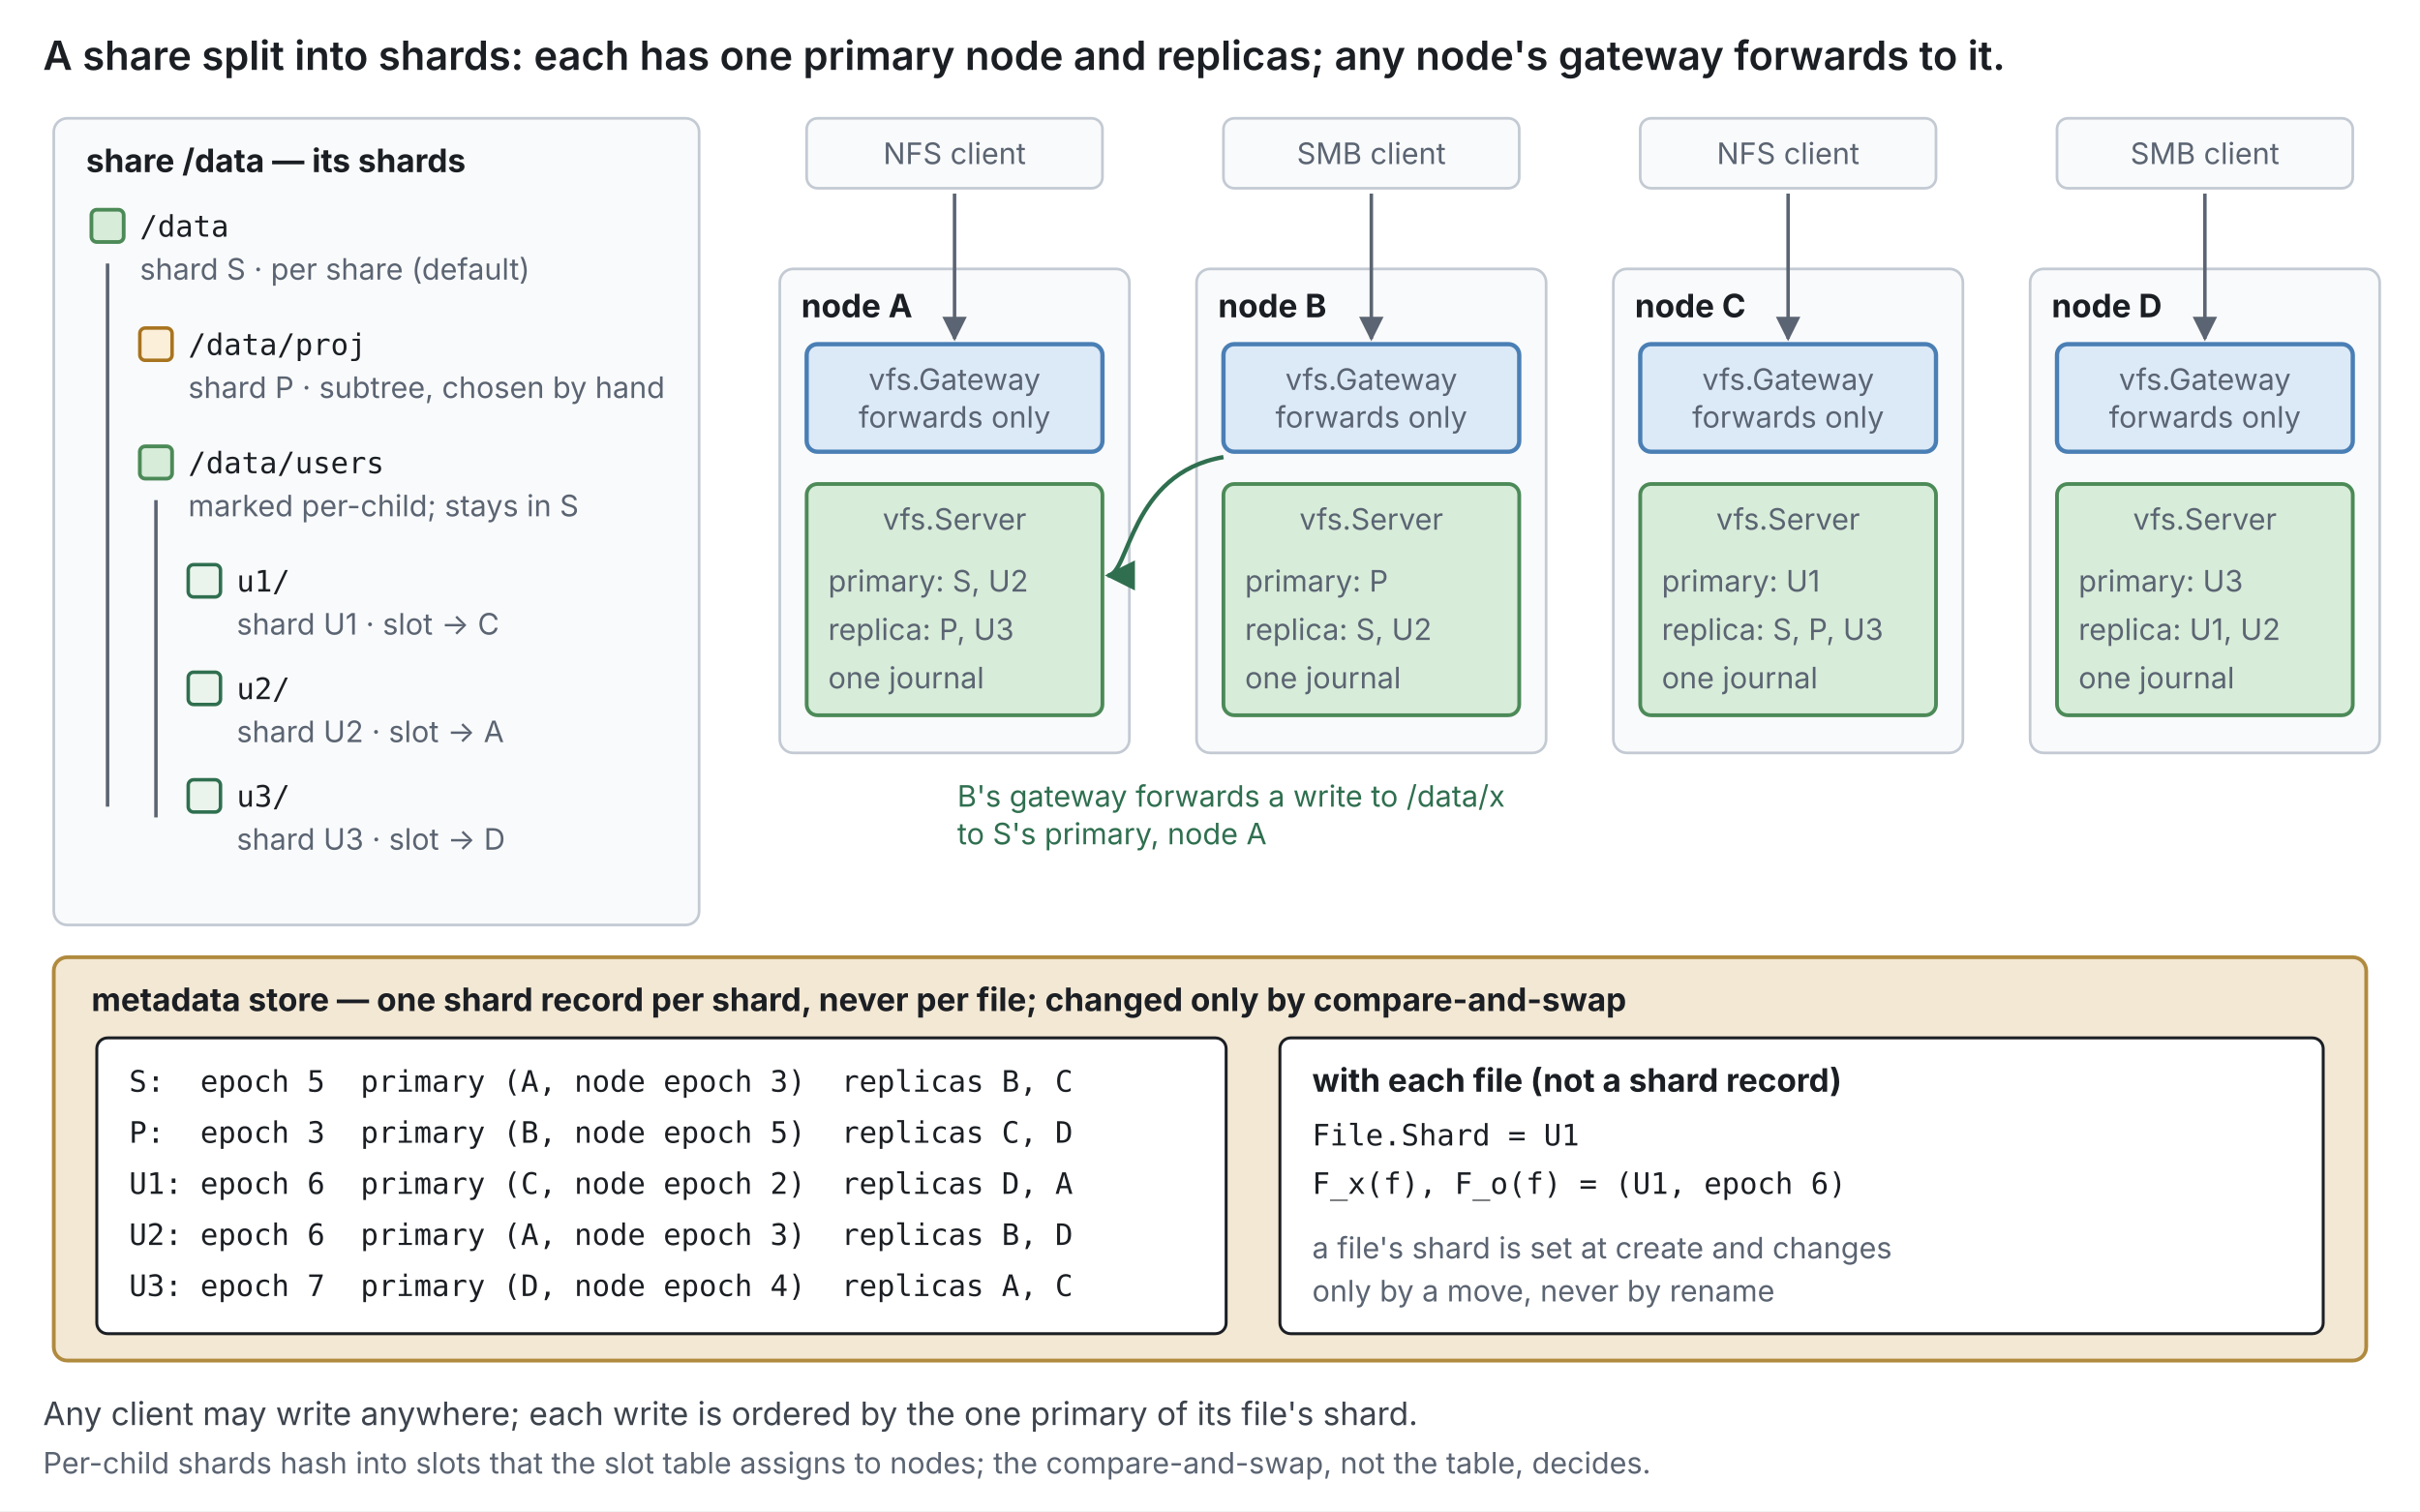
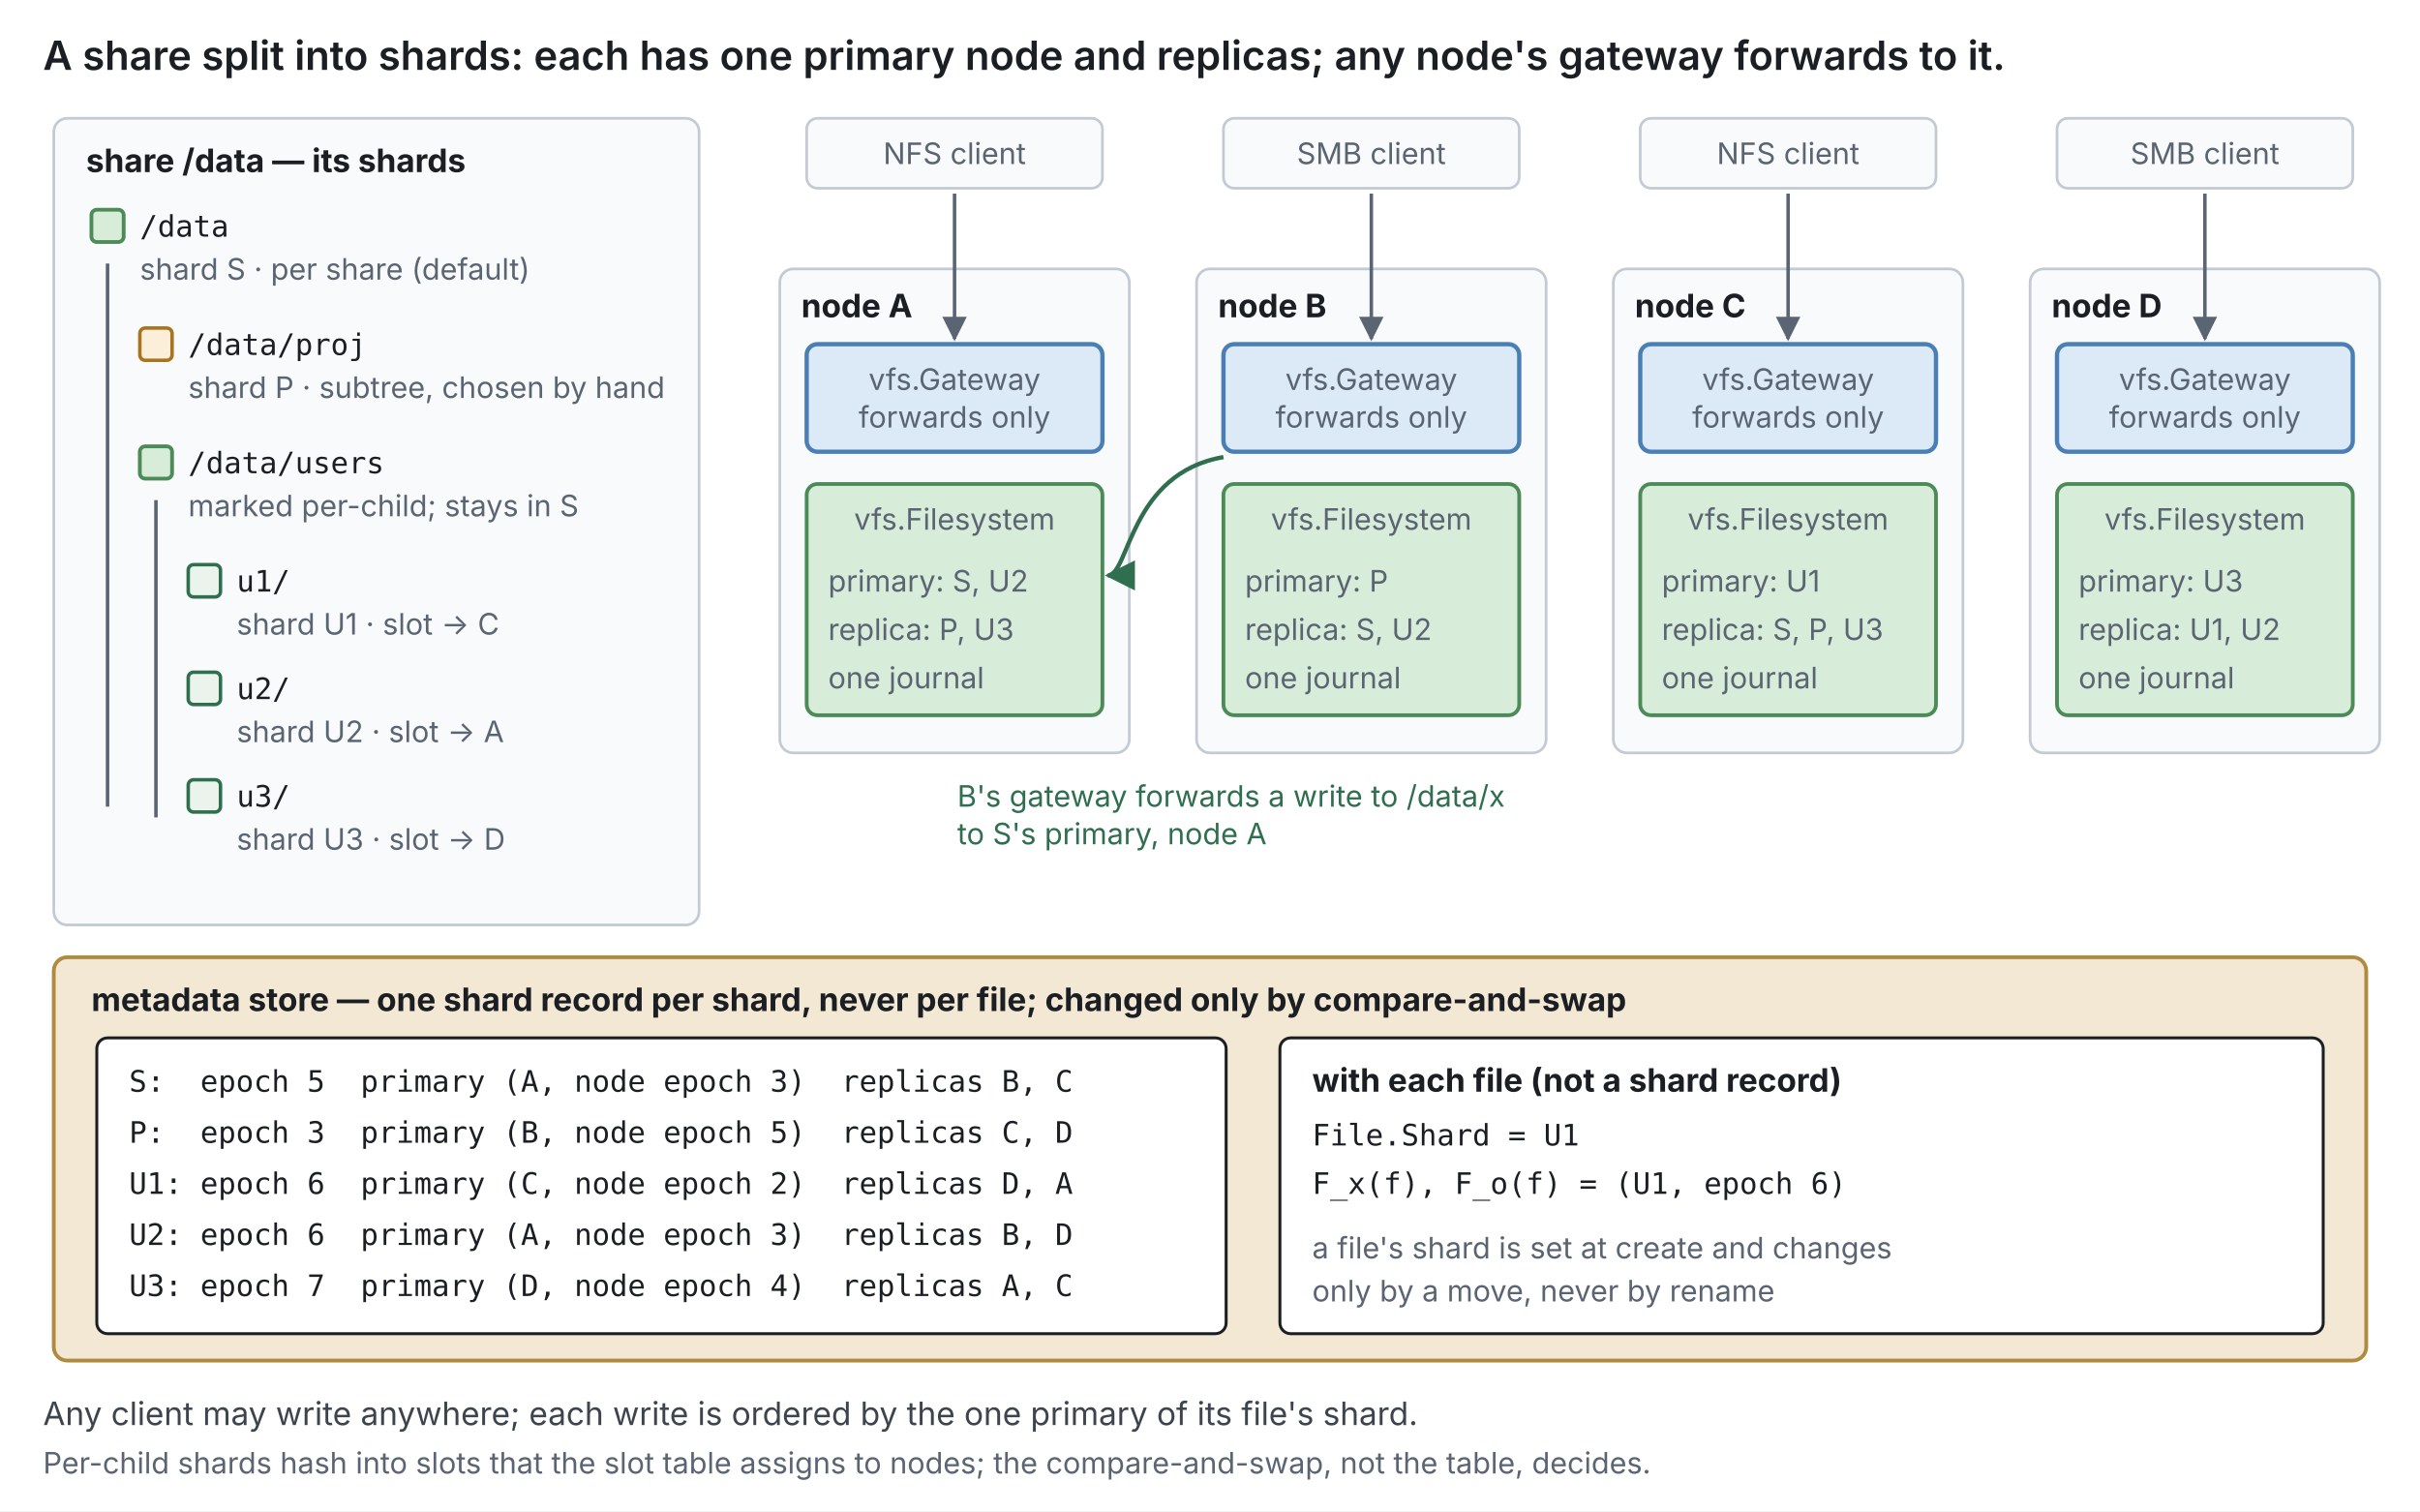
<svg xmlns="http://www.w3.org/2000/svg" viewBox="0 0 900 562" width="900" height="562" font-family="system-ui,-apple-system,Segoe UI,sans-serif">
  <defs>
    <style>
.t{font-size:15px;font-weight:600;fill:#1b1f24}.h{font-size:12px;font-weight:700;fill:#1b1f24}
.l{font-size:12px;fill:#3d444d}.s{font-size:11px;fill:#5b6472}
.m{font-family:ui-monospace,SFMono-Regular,Menlo,monospace;font-size:11px;fill:#1b1f24}
.vfs{fill:#dce9f7;stroke:#4a7fb5;stroke-width:1.6}.meta{fill:#f3e8d4;stroke:#b08a3e;stroke-width:1.4}
.data{fill:#d7ecd9;stroke:#4c8a58;stroke-width:1.4}.ext{fill:#f9fafb;stroke:#c3cad3;stroke-width:1}
.p{fill:#ffffff;stroke:#1b1f24;stroke-width:1.1}.k{fill:#fbefd9;stroke:#a8741f;stroke-width:1.3}.r{fill:#f8e3e6;stroke:#a33a4d;stroke-width:1.3}
.a{fill:#eaf4ec;stroke:#2f6f4f;stroke-width:1.3}
.arr{stroke:#5b6472;stroke-width:1.3;fill:none;marker-end:url(#h)}.dash{stroke:#a33a4d;stroke-width:1.2;stroke-dasharray:5 3;fill:none;marker-end:url(#hr)}
.lane{stroke:#c3cad3;stroke-width:1;stroke-dasharray:3 3}
.garr{stroke:#2f6f4f;stroke-width:1.6;fill:none;marker-end:url(#hg)}.line{stroke:#5b6472;stroke-width:1.3;fill:none}
.rt{font-size:11px;fill:#a33a4d}.gt{font-size:11px;fill:#2f6f4f}
.tail{fill:#ffffff;stroke:#9aa4b2;stroke-width:1;stroke-dasharray:3 2}
.cp{stroke:#1b1f24;stroke-width:2}.jp{stroke:#a8741f;stroke-width:1.6;stroke-dasharray:4 3}
</style>
    <marker id="h" viewBox="0 0 10 10" refX="9" refY="5" markerWidth="7" markerHeight="7" orient="auto-start-reverse">
      <path d="M0 0L10 5L0 10z" fill="#5b6472" />
    </marker>
    <marker id="hr" viewBox="0 0 10 10" refX="9" refY="5" markerWidth="7" markerHeight="7" orient="auto-start-reverse">
      <path d="M0 0L10 5L0 10z" fill="#a33a4d" />
    </marker>
    <marker id="hg" viewBox="0 0 10 10" refX="9" refY="5" markerWidth="7" markerHeight="7" orient="auto-start-reverse">
      <path d="M0 0L10 5L0 10z" fill="#2f6f4f" />
    </marker>
  </defs>
  <rect width="900" height="562" fill="#ffffff" />
  <text x="16" y="26" class="t">A share split into shards: each has one primary node and replicas; any node's gateway forwards to it.</text>
  <rect x="300" y="44" width="110" height="26" rx="4" class="ext" />
  <text x="355" y="61" class="s" text-anchor="middle">NFS client</text>
  <rect x="455" y="44" width="110" height="26" rx="4" class="ext" />
  <text x="510" y="61" class="s" text-anchor="middle">SMB client</text>
  <rect x="610" y="44" width="110" height="26" rx="4" class="ext" />
  <text x="665" y="61" class="s" text-anchor="middle">NFS client</text>
  <rect x="765" y="44" width="110" height="26" rx="4" class="ext" />
  <text x="820" y="61" class="s" text-anchor="middle">SMB client</text>
  <rect x="20" y="44" width="240" height="300" rx="5" class="ext" />
  <text x="32" y="64" class="h">share /data — its shards</text>
  <rect x="34" y="78" width="12" height="12" rx="2" class="data" />
  <text x="52" y="88" class="m" xml:space="preserve">/data</text>
  <text x="52" y="104" class="s">shard S · per share (default)</text>
  <rect x="52" y="122" width="12" height="12" rx="2" class="k" />
  <text x="70" y="132" class="m" xml:space="preserve">/data/proj</text>
  <text x="70" y="148" class="s">shard P · subtree, chosen by hand</text>
  <rect x="52" y="166" width="12" height="12" rx="2" class="data" />
  <text x="70" y="176" class="m" xml:space="preserve">/data/users</text>
  <text x="70" y="192" class="s">marked per-child; stays in S</text>
  <rect x="70" y="210" width="12" height="12" rx="2" class="a" />
  <text x="88" y="220" class="m" xml:space="preserve">u1/</text>
  <text x="88" y="236" class="s">shard U1 · slot → C</text>
  <rect x="70" y="250" width="12" height="12" rx="2" class="a" />
  <text x="88" y="260" class="m" xml:space="preserve">u2/</text>
  <text x="88" y="276" class="s">shard U2 · slot → A</text>
  <rect x="70" y="290" width="12" height="12" rx="2" class="a" />
  <text x="88" y="300" class="m" xml:space="preserve">u3/</text>
  <text x="88" y="316" class="s">shard U3 · slot → D</text>
  <path d="M40 98V300" class="line" />
  <path d="M58 186V304" class="line" />
  <rect x="290" y="100" width="130" height="180" rx="5" class="ext" />
  <text x="298" y="118" class="h">node A</text>
  <rect x="300" y="128" width="110" height="40" rx="4" class="vfs" />
  <text x="355" y="145" class="s" text-anchor="middle">vfs.Gateway</text>
  <text x="355" y="159" class="s" text-anchor="middle">forwards only</text>
  <rect x="300" y="180" width="110" height="86" rx="4" class="data" />
-   <text x="355" y="197" class="s" text-anchor="middle">vfs.Server</text>
+   <text x="355" y="197" class="s" text-anchor="middle">vfs.Filesystem</text>
  <text x="308" y="220" class="s">primary: S, U2</text>
  <text x="308" y="238" class="s">replica: P, U3</text>
  <text x="308" y="256" class="s">one journal</text>
  <path d="M355 72V126" class="arr" />
  <rect x="445" y="100" width="130" height="180" rx="5" class="ext" />
  <text x="453" y="118" class="h">node B</text>
  <rect x="455" y="128" width="110" height="40" rx="4" class="vfs" />
  <text x="510" y="145" class="s" text-anchor="middle">vfs.Gateway</text>
  <text x="510" y="159" class="s" text-anchor="middle">forwards only</text>
  <rect x="455" y="180" width="110" height="86" rx="4" class="data" />
-   <text x="510" y="197" class="s" text-anchor="middle">vfs.Server</text>
+   <text x="510" y="197" class="s" text-anchor="middle">vfs.Filesystem</text>
  <text x="463" y="220" class="s">primary: P</text>
  <text x="463" y="238" class="s">replica: S, U2</text>
  <text x="463" y="256" class="s">one journal</text>
  <path d="M510 72V126" class="arr" />
  <rect x="600" y="100" width="130" height="180" rx="5" class="ext" />
  <text x="608" y="118" class="h">node C</text>
  <rect x="610" y="128" width="110" height="40" rx="4" class="vfs" />
  <text x="665" y="145" class="s" text-anchor="middle">vfs.Gateway</text>
  <text x="665" y="159" class="s" text-anchor="middle">forwards only</text>
  <rect x="610" y="180" width="110" height="86" rx="4" class="data" />
-   <text x="665" y="197" class="s" text-anchor="middle">vfs.Server</text>
+   <text x="665" y="197" class="s" text-anchor="middle">vfs.Filesystem</text>
  <text x="618" y="220" class="s">primary: U1</text>
  <text x="618" y="238" class="s">replica: S, P, U3</text>
  <text x="618" y="256" class="s">one journal</text>
  <path d="M665 72V126" class="arr" />
  <rect x="755" y="100" width="130" height="180" rx="5" class="ext" />
  <text x="763" y="118" class="h">node D</text>
  <rect x="765" y="128" width="110" height="40" rx="4" class="vfs" />
  <text x="820" y="145" class="s" text-anchor="middle">vfs.Gateway</text>
  <text x="820" y="159" class="s" text-anchor="middle">forwards only</text>
  <rect x="765" y="180" width="110" height="86" rx="4" class="data" />
-   <text x="820" y="197" class="s" text-anchor="middle">vfs.Server</text>
+   <text x="820" y="197" class="s" text-anchor="middle">vfs.Filesystem</text>
  <text x="773" y="220" class="s">primary: U3</text>
  <text x="773" y="238" class="s">replica: U1, U2</text>
  <text x="773" y="256" class="s">one journal</text>
  <path d="M820 72V126" class="arr" />
  <path d="M455 170C420 176 420 214 412 214" class="garr" />
  <text x="356" y="300" class="gt">B's gateway forwards a write to /data/x</text>
  <text x="356" y="314" class="gt">to S's primary, node A</text>
  <rect x="20" y="356" width="860" height="150" rx="5" class="meta" />
  <text x="34" y="376" class="h">metadata store — one shard record per shard, never per file; changed only by compare-and-swap</text>
  <rect x="36" y="386" width="420" height="110" rx="4" class="p" />
  <text x="48" y="406" class="m" xml:space="preserve">S:  epoch 5  primary (A, node epoch 3)  replicas B, C</text>
  <text x="48" y="425" class="m" xml:space="preserve">P:  epoch 3  primary (B, node epoch 5)  replicas C, D</text>
  <text x="48" y="444" class="m" xml:space="preserve">U1: epoch 6  primary (C, node epoch 2)  replicas D, A</text>
  <text x="48" y="463" class="m" xml:space="preserve">U2: epoch 6  primary (A, node epoch 3)  replicas B, D</text>
  <text x="48" y="482" class="m" xml:space="preserve">U3: epoch 7  primary (D, node epoch 4)  replicas A, C</text>
  <rect x="476" y="386" width="388" height="110" rx="4" class="p" />
  <text x="488" y="406" class="h">with each file (not a shard record)</text>
  <text x="488" y="426" class="m" xml:space="preserve">File.Shard = U1</text>
  <text x="488" y="444" class="m" xml:space="preserve">F_x(f), F_o(f) = (U1, epoch 6)</text>
  <text x="488" y="468" class="s">a file's shard is set at create and changes</text>
  <text x="488" y="484" class="s">only by a move, never by rename</text>
  <text x="16" y="530" class="l">Any client may write anywhere; each write is ordered by the one primary of its file's shard.</text>
  <text x="16" y="548" class="s">Per-child shards hash into slots that the slot table assigns to nodes; the compare-and-swap, not the table, decides.</text>
</svg>
